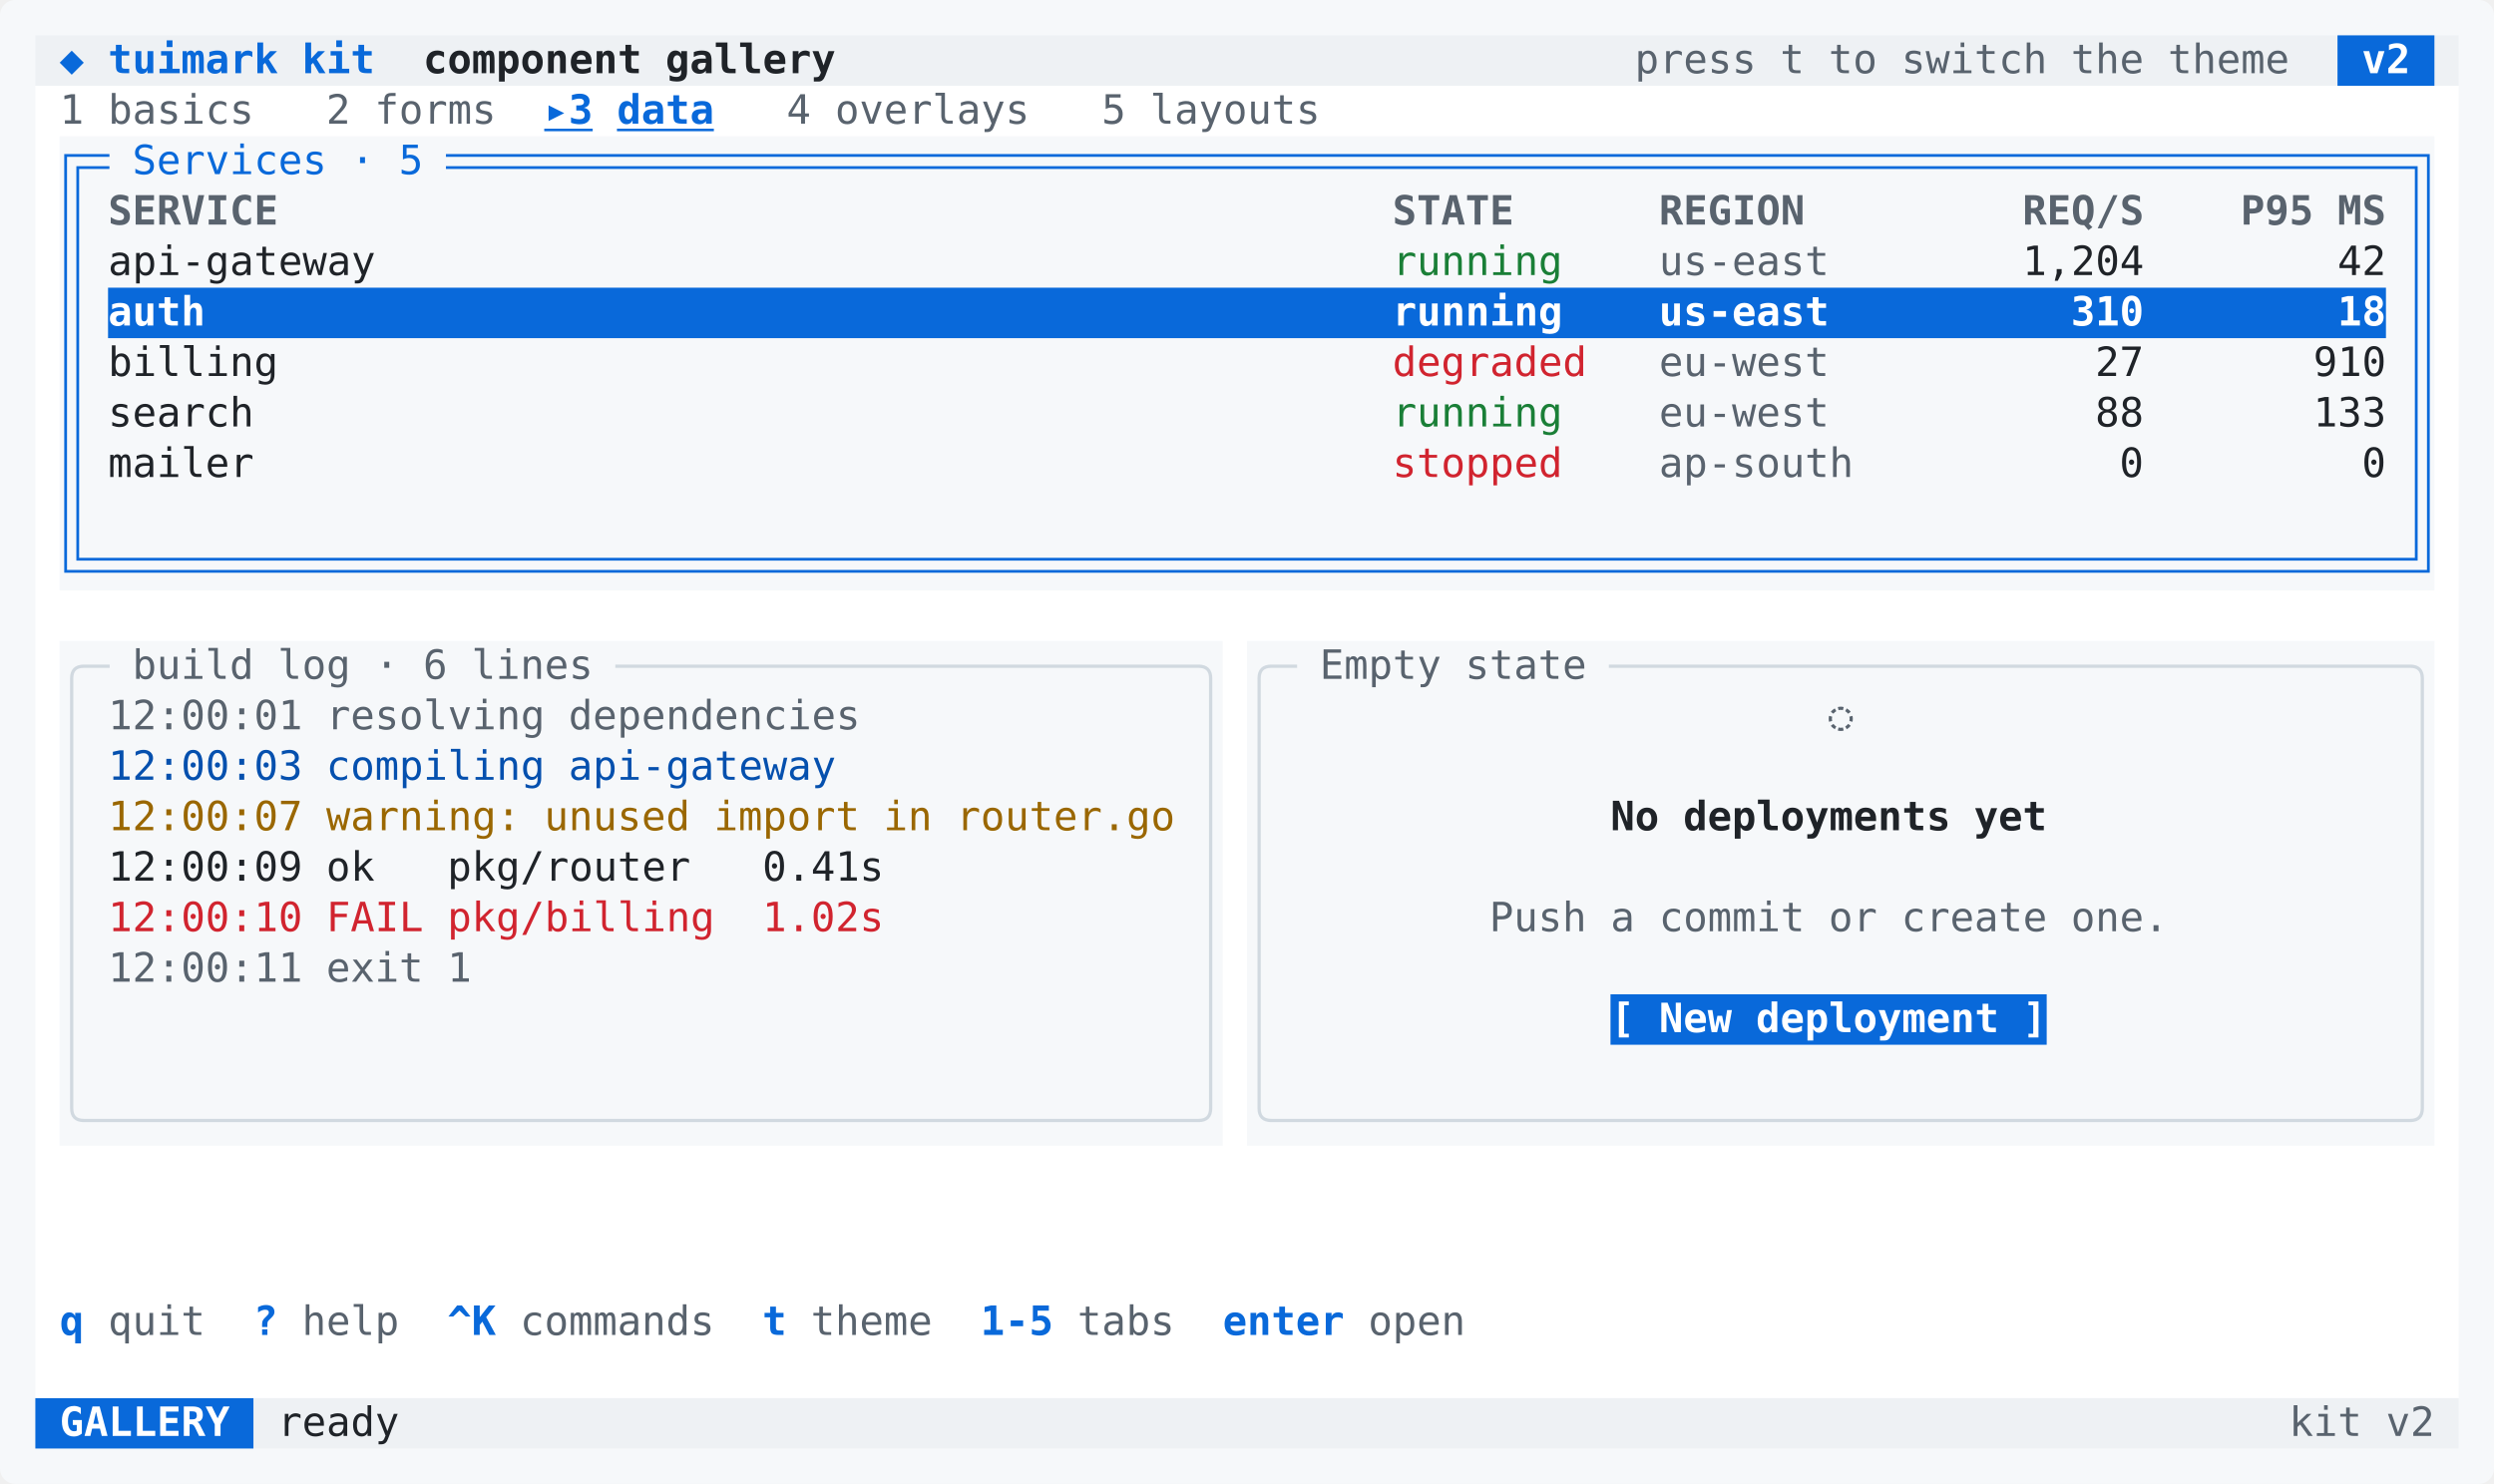
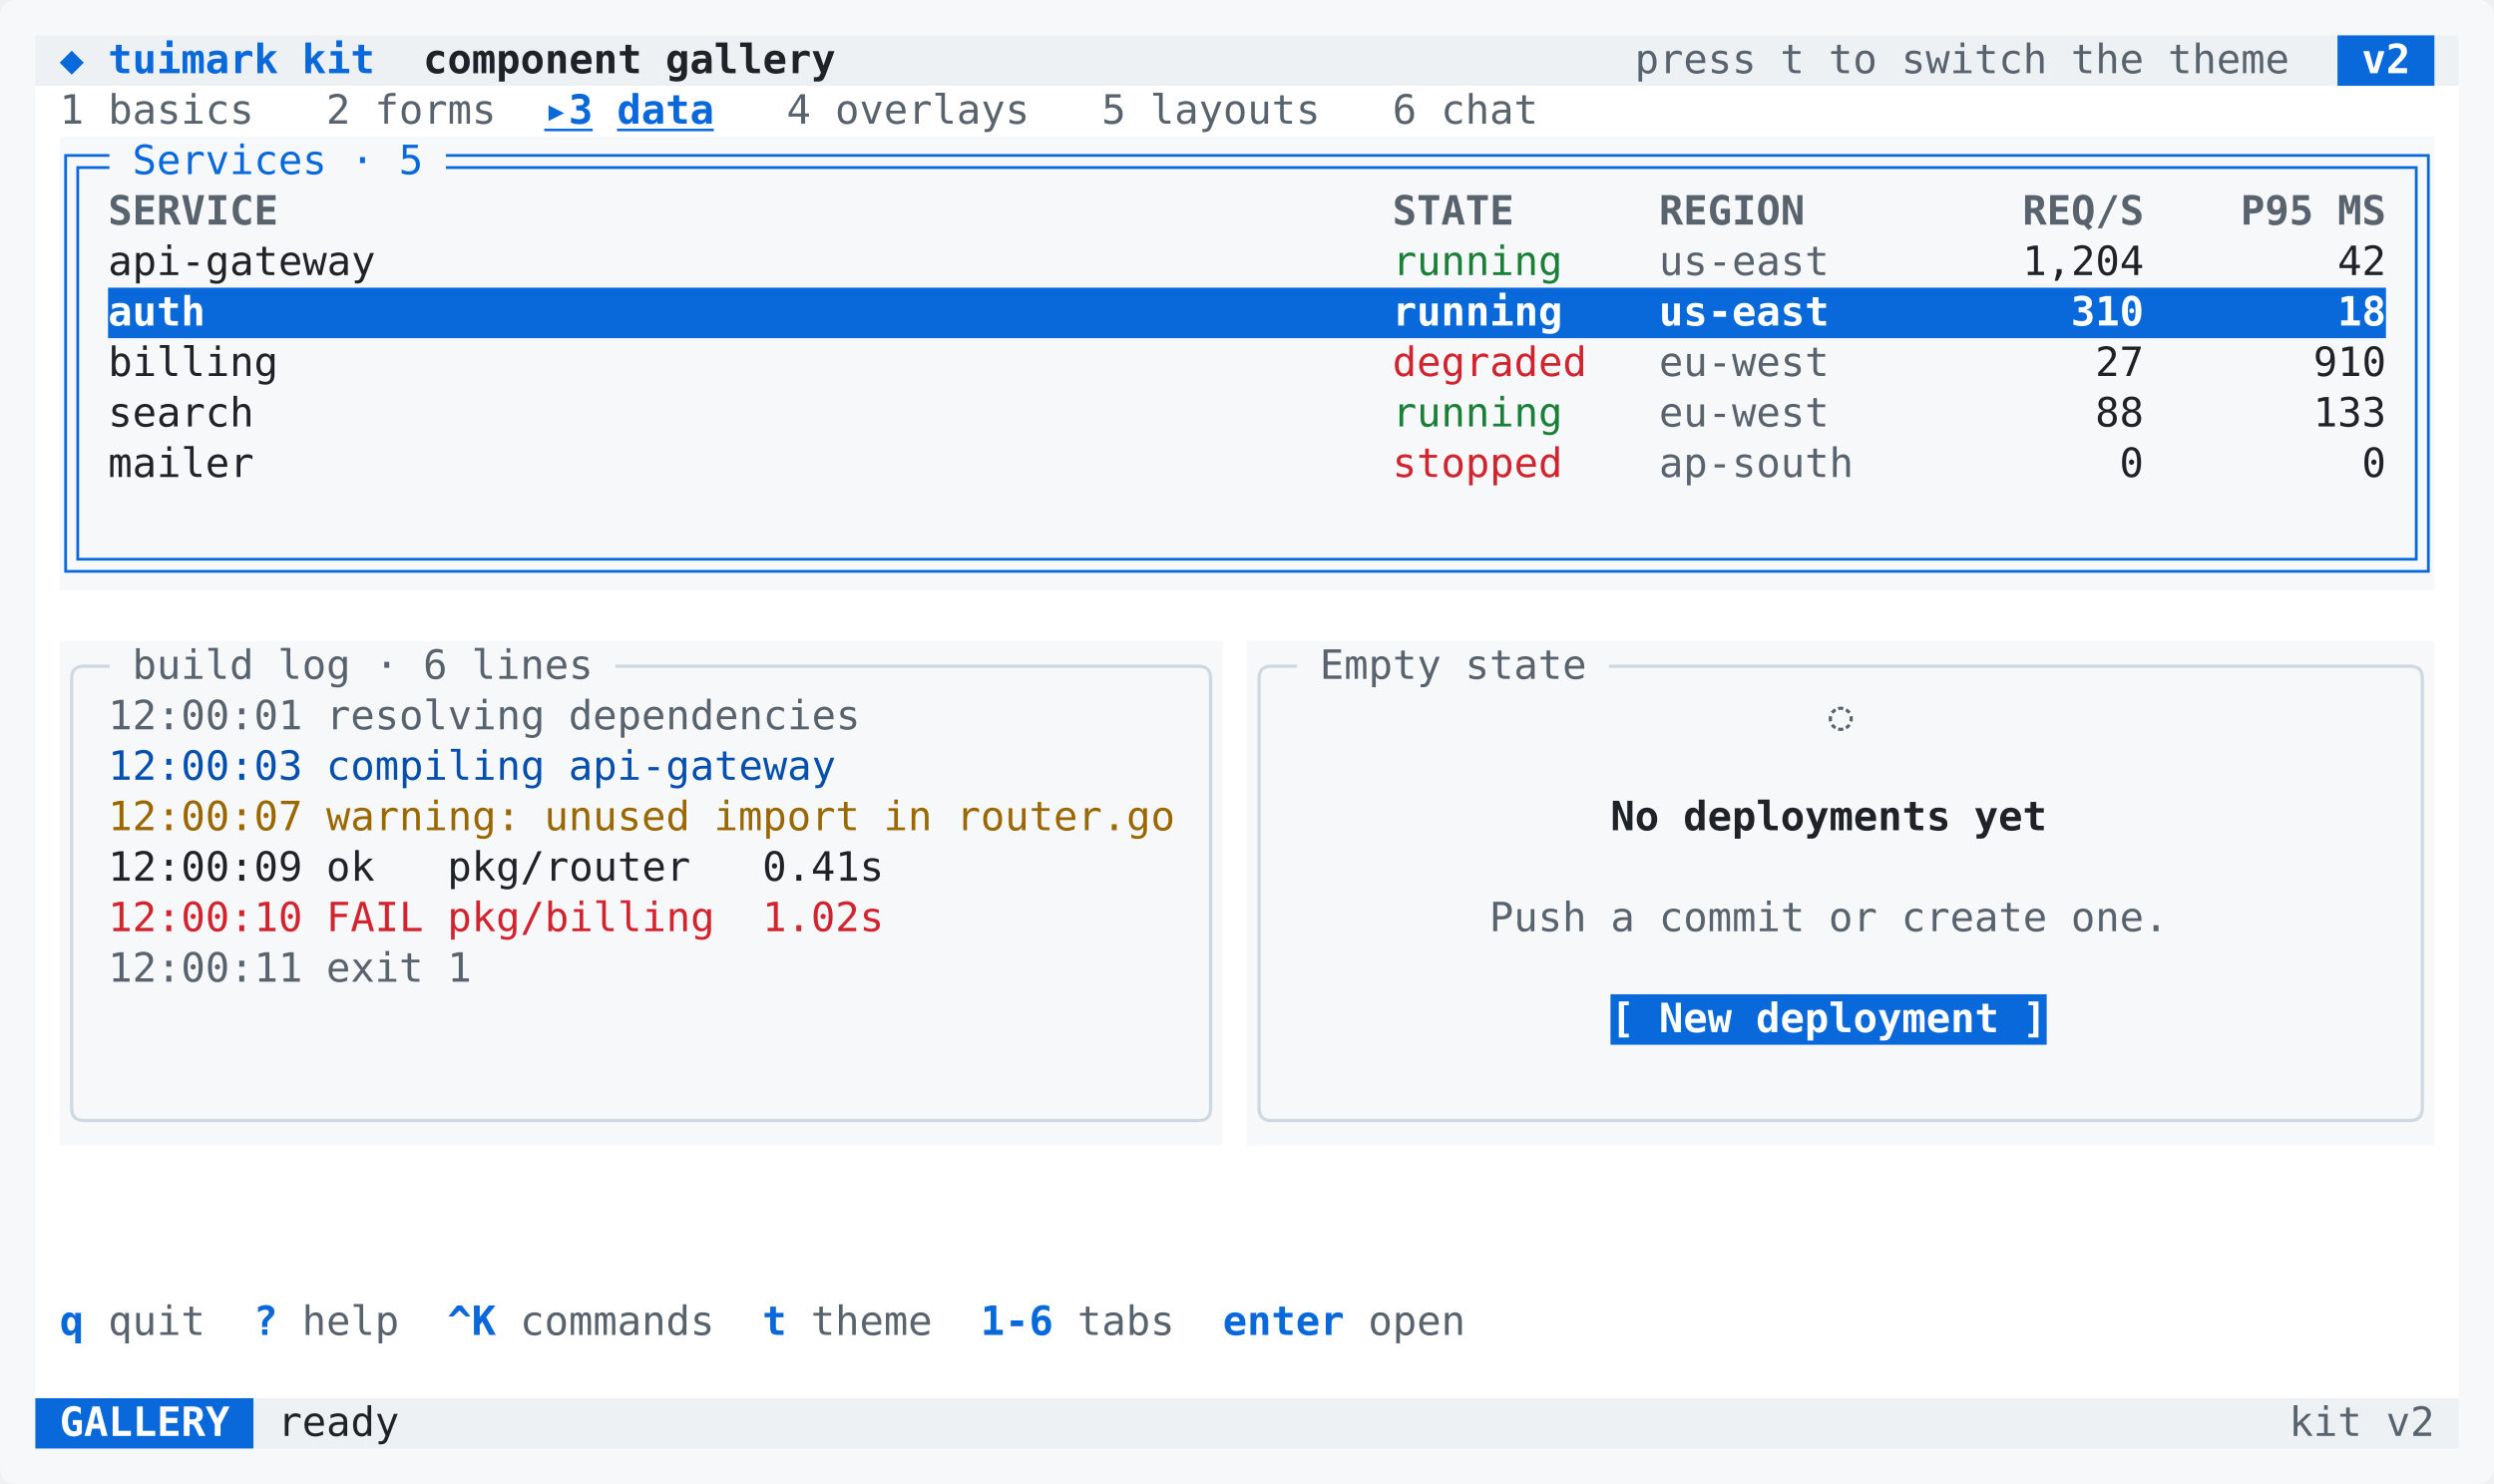
<svg xmlns="http://www.w3.org/2000/svg" width="988" height="588" viewBox="0 0 988 588" role="img" aria-label="kit gallery: the data tab, a focused table with its cursor row as an accent bar and a build log below">
  <rect width="988" height="588" rx="6" fill="#f6f8fa" />
  <path fill="#eef1f4" d="M14 14h912v20h-912zM964.4 14h9.6v20h-9.6zM100.4 554h873.6v20h-873.6z" />
  <path fill="#0969da" d="M926 14h38.4v20h-38.4zM42.8 114h902.4v20h-902.4zM638 394h172.8v20h-172.8zM14 554h86.4v20h-86.4z" />
  <path fill="#ffffff" d="M14 34h960v20h-960zM14 54h9.6v20h-9.6zM964.4 54h9.6v20h-9.6zM14 74h9.6v20h-9.6zM964.4 74h9.6v20h-9.6zM14 94h9.6v20h-9.6zM964.4 94h9.6v20h-9.6zM14 114h9.6v20h-9.6zM964.4 114h9.6v20h-9.6zM14 134h9.6v20h-9.6zM964.4 134h9.6v20h-9.6zM14 154h9.6v20h-9.6zM964.4 154h9.6v20h-9.6zM14 174h9.6v20h-9.6zM964.4 174h9.6v20h-9.6zM14 194h9.6v20h-9.6zM964.4 194h9.6v20h-9.6zM14 214h9.6v20h-9.6zM964.4 214h9.6v20h-9.6zM14 234h960v20h-960zM14 254h9.6v20h-9.6zM484.4 254h9.6v20h-9.6zM964.4 254h9.6v20h-9.6zM14 274h9.6v20h-9.6zM484.4 274h9.6v20h-9.6zM964.4 274h9.6v20h-9.6zM14 294h9.6v20h-9.6zM484.4 294h9.6v20h-9.6zM964.4 294h9.6v20h-9.6zM14 314h9.6v20h-9.6zM484.4 314h9.6v20h-9.6zM964.4 314h9.6v20h-9.6zM14 334h9.6v20h-9.6zM484.4 334h9.6v20h-9.6zM964.4 334h9.6v20h-9.6zM14 354h9.6v20h-9.6zM484.4 354h9.6v20h-9.6zM964.4 354h9.6v20h-9.6zM14 374h9.6v20h-9.6zM484.4 374h9.6v20h-9.6zM964.4 374h9.6v20h-9.6zM14 394h9.6v20h-9.6zM484.4 394h9.6v20h-9.6zM964.4 394h9.6v20h-9.6zM14 414h9.6v20h-9.6zM484.4 414h9.6v20h-9.6zM964.4 414h9.6v20h-9.6zM14 434h9.6v20h-9.6zM484.4 434h9.6v20h-9.6zM964.4 434h9.6v20h-9.6zM14 454h960v20h-960zM14 474h960v20h-960zM14 494h960v20h-960zM14 514h960v20h-960zM14 534h960v20h-960z" />
  <g fill="none" stroke-linecap="square" stroke-linejoin="miter">
    <path stroke="#0969da" stroke-width="1.1" d="M33.2 61.6H26V74M33.2 66.4H30.8V74M33.2 61.6H42.8M33.2 66.4H42.8M177.2 61.6H186.8M177.2 66.4H186.8M186.8 61.6H196.4M186.8 66.4H196.4M196.4 61.6H206M196.4 66.4H206M206 61.6H215.6M206 66.4H215.6M215.6 61.6H225.2M215.6 66.4H225.2M225.2 61.6H234.8M225.2 66.4H234.8M234.8 61.6H244.4M234.8 66.4H244.4M244.4 61.6H254M244.4 66.4H254M254 61.6H263.6M254 66.4H263.6M263.6 61.6H273.2M263.6 66.4H273.2M273.2 61.6H282.8M273.2 66.4H282.8M282.8 61.6H292.4M282.8 66.4H292.4M292.4 61.6H302M292.4 66.4H302M302 61.6H311.6M302 66.4H311.6M311.6 61.6H321.2M311.6 66.4H321.2M321.2 61.6H330.8M321.2 66.4H330.8M330.8 61.6H340.4M330.8 66.4H340.4M340.4 61.6H350M340.4 66.4H350M350 61.6H359.6M350 66.4H359.6M359.6 61.6H369.2M359.6 66.4H369.2M369.2 61.6H378.8M369.2 66.4H378.8M378.8 61.6H388.4M378.8 66.4H388.4M388.4 61.6H398M388.4 66.4H398M398 61.6H407.6M398 66.4H407.6M407.6 61.6H417.2M407.6 66.4H417.2M417.2 61.6H426.8M417.2 66.4H426.8M426.8 61.6H436.4M426.8 66.4H436.4M436.4 61.6H446M436.4 66.4H446M446 61.6H455.6M446 66.4H455.6M455.6 61.6H465.2M455.6 66.4H465.2M465.2 61.6H474.8M465.2 66.4H474.8M474.8 61.6H484.4M474.8 66.4H484.4M484.4 61.6H494M484.4 66.4H494M494 61.6H503.6M494 66.4H503.6M503.6 61.6H513.2M503.6 66.4H513.2M513.2 61.6H522.8M513.2 66.4H522.8M522.8 61.6H532.4M522.8 66.4H532.4M532.4 61.6H542M532.4 66.4H542M542 61.6H551.6M542 66.4H551.6M551.6 61.6H561.2M551.6 66.4H561.2M561.2 61.6H570.8M561.2 66.4H570.8M570.8 61.6H580.4M570.8 66.4H580.4M580.4 61.6H590M580.4 66.4H590M590 61.6H599.6M590 66.4H599.6M599.6 61.6H609.2M599.6 66.4H609.2M609.2 61.6H618.8M609.2 66.4H618.8M618.8 61.6H628.4M618.8 66.4H628.4M628.4 61.6H638M628.4 66.4H638M638 61.6H647.6M638 66.4H647.6M647.6 61.6H657.2M647.6 66.4H657.2M657.2 61.6H666.8M657.2 66.4H666.8M666.8 61.6H676.4M666.8 66.4H676.4M676.4 61.6H686M676.4 66.4H686M686 61.6H695.6M686 66.4H695.6M695.6 61.6H705.2M695.6 66.4H705.2M705.2 61.6H714.8M705.2 66.4H714.8M714.8 61.6H724.4M714.8 66.4H724.4M724.4 61.6H734M724.4 66.4H734M734 61.6H743.6M734 66.4H743.6M743.6 61.6H753.2M743.6 66.4H753.2M753.2 61.6H762.8M753.2 66.4H762.8M762.8 61.6H772.4M762.8 66.4H772.4M772.4 61.6H782M772.4 66.4H782M782 61.6H791.6M782 66.4H791.6M791.6 61.6H801.2M791.6 66.4H801.2M801.2 61.6H810.8M801.2 66.4H810.8M810.8 61.6H820.4M810.8 66.4H820.4M820.4 61.6H830M820.4 66.4H830M830 61.6H839.6M830 66.4H839.6M839.6 61.6H849.2M839.6 66.4H849.2M849.2 61.6H858.8M849.2 66.4H858.8M858.8 61.6H868.4M858.8 66.4H868.4M868.4 61.6H878M868.4 66.4H878M878 61.6H887.6M878 66.4H887.6M887.6 61.6H897.2M887.6 66.4H897.2M897.2 61.6H906.8M897.2 66.4H906.8M906.8 61.6H916.4M906.8 66.4H916.4M916.4 61.6H926M916.4 66.4H926M926 61.6H935.6M926 66.4H935.6M935.6 61.6H945.2M935.6 66.4H945.2M945.2 61.6H954.8M945.2 66.4H954.8M954.8 61.6H962V74M954.8 66.4H957.2V74M26 74V94M30.8 74V94M957.2 74V94M962 74V94M26 94V114M30.8 94V114M957.2 94V114M962 94V114M26 114V134M30.8 114V134M957.2 114V134M962 114V134M26 134V154M30.8 134V154M957.2 134V154M962 134V154M26 154V174M30.8 154V174M957.2 154V174M962 154V174M26 174V194M30.8 174V194M957.2 174V194M962 174V194M26 194V214M30.8 194V214M957.2 194V214M962 194V214M33.2 226.4H26V214M33.2 221.6H30.8V214M33.2 221.6H42.8M33.2 226.4H42.8M42.8 221.6H52.4M42.8 226.4H52.4M52.4 221.6H62M52.4 226.4H62M62 221.6H71.6M62 226.4H71.6M71.6 221.6H81.2M71.6 226.4H81.2M81.2 221.6H90.8M81.2 226.4H90.8M90.8 221.6H100.4M90.8 226.4H100.4M100.4 221.6H110M100.4 226.4H110M110 221.6H119.6M110 226.4H119.6M119.6 221.6H129.2M119.6 226.4H129.2M129.2 221.6H138.8M129.2 226.4H138.8M138.8 221.6H148.4M138.8 226.4H148.4M148.4 221.6H158M148.4 226.4H158M158 221.6H167.6M158 226.4H167.6M167.6 221.6H177.2M167.6 226.4H177.2M177.2 221.6H186.8M177.2 226.4H186.8M186.8 221.6H196.4M186.8 226.4H196.4M196.4 221.6H206M196.4 226.4H206M206 221.6H215.6M206 226.4H215.6M215.6 221.6H225.2M215.6 226.4H225.2M225.2 221.6H234.8M225.2 226.4H234.8M234.8 221.6H244.4M234.8 226.4H244.4M244.4 221.6H254M244.4 226.4H254M254 221.6H263.6M254 226.4H263.6M263.6 221.6H273.2M263.6 226.4H273.2M273.2 221.6H282.8M273.2 226.4H282.8M282.8 221.6H292.4M282.8 226.4H292.4M292.4 221.6H302M292.4 226.4H302M302 221.6H311.6M302 226.4H311.6M311.6 221.6H321.2M311.6 226.4H321.2M321.2 221.6H330.8M321.2 226.4H330.8M330.8 221.6H340.4M330.8 226.4H340.4M340.4 221.6H350M340.4 226.4H350M350 221.6H359.6M350 226.4H359.6M359.6 221.6H369.2M359.6 226.4H369.2M369.2 221.6H378.8M369.2 226.4H378.8M378.8 221.6H388.4M378.8 226.4H388.4M388.4 221.6H398M388.4 226.4H398M398 221.6H407.6M398 226.4H407.6M407.6 221.6H417.2M407.6 226.4H417.2M417.2 221.6H426.8M417.2 226.4H426.8M426.8 221.6H436.4M426.8 226.4H436.4M436.4 221.6H446M436.4 226.4H446M446 221.6H455.6M446 226.4H455.6M455.6 221.6H465.2M455.6 226.4H465.2M465.2 221.6H474.8M465.2 226.4H474.8M474.8 221.6H484.4M474.8 226.4H484.4M484.4 221.6H494M484.4 226.4H494M494 221.6H503.6M494 226.4H503.6M503.6 221.6H513.2M503.6 226.4H513.2M513.2 221.6H522.8M513.2 226.4H522.8M522.8 221.6H532.4M522.8 226.4H532.4M532.4 221.6H542M532.4 226.4H542M542 221.6H551.6M542 226.4H551.6M551.6 221.6H561.2M551.6 226.4H561.2M561.2 221.6H570.8M561.2 226.4H570.8M570.8 221.6H580.4M570.8 226.4H580.4M580.4 221.6H590M580.4 226.4H590M590 221.6H599.6M590 226.4H599.6M599.6 221.6H609.2M599.6 226.4H609.2M609.2 221.6H618.8M609.2 226.4H618.8M618.8 221.6H628.4M618.8 226.4H628.4M628.4 221.6H638M628.4 226.4H638M638 221.6H647.6M638 226.4H647.6M647.6 221.6H657.2M647.6 226.4H657.2M657.2 221.6H666.8M657.2 226.4H666.8M666.8 221.6H676.4M666.8 226.4H676.4M676.4 221.6H686M676.4 226.4H686M686 221.6H695.6M686 226.4H695.6M695.6 221.6H705.2M695.6 226.4H705.2M705.2 221.6H714.8M705.2 226.4H714.8M714.8 221.6H724.4M714.8 226.4H724.4M724.4 221.6H734M724.4 226.4H734M734 221.6H743.6M734 226.4H743.6M743.6 221.6H753.2M743.6 226.4H753.2M753.2 221.6H762.8M753.2 226.4H762.8M762.8 221.6H772.4M762.8 226.4H772.4M772.4 221.6H782M772.4 226.4H782M782 221.6H791.6M782 226.4H791.6M791.6 221.6H801.2M791.6 226.4H801.2M801.2 221.6H810.8M801.2 226.4H810.8M810.8 221.6H820.4M810.8 226.4H820.4M820.4 221.6H830M820.4 226.4H830M830 221.6H839.6M830 226.4H839.6M839.6 221.6H849.2M839.6 226.4H849.2M849.2 221.6H858.8M849.2 226.4H858.8M858.8 221.6H868.4M858.8 226.4H868.4M868.4 221.6H878M868.4 226.4H878M878 221.6H887.6M878 226.4H887.6M887.6 221.6H897.2M887.6 226.4H897.2M897.2 221.6H906.8M897.2 226.4H906.8M906.8 221.6H916.4M906.8 226.4H916.4M916.4 221.6H926M916.4 226.4H926M926 221.6H935.6M926 226.4H935.6M935.6 221.6H945.2M935.6 226.4H945.2M945.2 221.6H954.8M945.2 226.4H954.8M954.8 226.4H962V214M954.8 221.6H957.2V214" />
    <path stroke="#d1d9e0" stroke-width="1.3" d="M33.2 264H33.2Q28.4 264 28.4 268.8V274M33.2 264H42.8M244.4 264H254M254 264H263.6M263.6 264H273.2M273.2 264H282.8M282.8 264H292.4M292.4 264H302M302 264H311.6M311.6 264H321.2M321.2 264H330.8M330.8 264H340.4M340.4 264H350M350 264H359.6M359.6 264H369.2M369.2 264H378.8M378.8 264H388.4M388.4 264H398M398 264H407.6M407.6 264H417.2M417.2 264H426.8M426.8 264H436.4M436.4 264H446M446 264H455.6M455.6 264H465.2M465.2 264H474.8M474.8 264H474.8Q479.6 264 479.6 268.8V274M503.6 264H503.6Q498.8 264 498.8 268.8V274M503.6 264H513.2M638 264H647.6M647.6 264H657.2M657.2 264H666.8M666.8 264H676.4M676.4 264H686M686 264H695.6M695.6 264H705.2M705.2 264H714.8M714.8 264H724.4M724.4 264H734M734 264H743.6M743.6 264H753.2M753.2 264H762.8M762.8 264H772.4M772.4 264H782M782 264H791.6M791.6 264H801.2M801.2 264H810.8M810.8 264H820.4M820.4 264H830M830 264H839.6M839.6 264H849.2M849.2 264H858.8M858.8 264H868.4M868.4 264H878M878 264H887.6M887.6 264H897.2M897.2 264H906.8M906.8 264H916.4M916.4 264H926M926 264H935.6M935.6 264H945.2M945.2 264H954.8M954.8 264H954.8Q959.6 264 959.6 268.8V274M28.4 274V294M479.6 274V294M498.8 274V294M959.6 274V294M28.4 294V314M479.6 294V314M498.8 294V314M959.6 294V314M28.4 314V334M479.6 314V334M498.8 314V334M959.6 314V334M28.4 334V354M479.6 334V354M498.8 334V354M959.6 334V354M28.4 354V374M479.6 354V374M498.8 354V374M959.6 354V374M28.4 374V394M479.6 374V394M498.8 374V394M959.6 374V394M28.4 394V414M479.6 394V414M498.8 394V414M959.6 394V414M28.4 414V434M479.6 414V434M498.8 414V434M959.6 414V434M33.2 444H33.2Q28.4 444 28.4 439.2V434M33.2 444H42.8M42.8 444H52.4M52.4 444H62M62 444H71.6M71.6 444H81.2M81.2 444H90.8M90.8 444H100.4M100.4 444H110M110 444H119.6M119.6 444H129.2M129.2 444H138.8M138.8 444H148.4M148.4 444H158M158 444H167.6M167.6 444H177.2M177.2 444H186.8M186.8 444H196.4M196.4 444H206M206 444H215.6M215.6 444H225.2M225.2 444H234.8M234.8 444H244.4M244.4 444H254M254 444H263.6M263.6 444H273.2M273.2 444H282.8M282.8 444H292.4M292.4 444H302M302 444H311.6M311.6 444H321.2M321.2 444H330.8M330.8 444H340.4M340.4 444H350M350 444H359.6M359.6 444H369.2M369.2 444H378.8M378.8 444H388.4M388.4 444H398M398 444H407.6M407.6 444H417.2M417.2 444H426.8M426.8 444H436.4M436.4 444H446M446 444H455.6M455.6 444H465.2M465.2 444H474.8M474.8 444H474.8Q479.6 444 479.6 439.2V434M503.6 444H503.6Q498.8 444 498.8 439.2V434M503.6 444H513.2M513.2 444H522.8M522.8 444H532.4M532.4 444H542M542 444H551.6M551.6 444H561.2M561.2 444H570.8M570.8 444H580.4M580.4 444H590M590 444H599.6M599.6 444H609.2M609.2 444H618.8M618.8 444H628.4M628.4 444H638M638 444H647.6M647.6 444H657.2M657.2 444H666.8M666.8 444H676.4M676.4 444H686M686 444H695.6M695.6 444H705.2M705.2 444H714.8M714.8 444H724.4M724.4 444H734M734 444H743.6M743.6 444H753.2M753.2 444H762.8M762.8 444H772.4M772.4 444H782M782 444H791.6M791.6 444H801.2M801.2 444H810.8M810.8 444H820.4M820.4 444H830M830 444H839.6M839.6 444H849.2M849.2 444H858.8M858.8 444H868.4M868.4 444H878M878 444H887.6M887.6 444H897.2M897.2 444H906.8M906.8 444H916.4M916.4 444H926M926 444H935.6M935.6 444H945.2M945.2 444H954.8M954.8 444H954.8Q959.6 444 959.6 439.2V434" />
  </g>
  <g font-family="'JetBrains Mono','SF Mono',SFMono-Regular,Menlo,Consolas,'DejaVu Sans Mono','Noto Sans Mono',monospace" font-size="16" xml:space="preserve">
    <text x="23.6" y="29" textLength="9.6" lengthAdjust="spacing" fill="#0969da" font-weight="700">◆</text>
    <text x="42.8" y="29" textLength="67.2" lengthAdjust="spacing" fill="#0969da" font-weight="700">tuimark</text>
    <text x="119.6" y="29" textLength="28.8" lengthAdjust="spacing" fill="#0969da" font-weight="700">kit</text>
    <text x="167.6" y="29" textLength="86.4" lengthAdjust="spacing" fill="#1f2328" font-weight="700">component</text>
    <text x="263.6" y="29" textLength="67.2" lengthAdjust="spacing" fill="#1f2328" font-weight="700">gallery</text>
    <text x="647.6" y="29" textLength="48" lengthAdjust="spacing" fill="#59636e">press</text>
    <text x="705.2" y="29" textLength="9.6" lengthAdjust="spacing" fill="#59636e">t</text>
    <text x="724.4" y="29" textLength="19.2" lengthAdjust="spacing" fill="#59636e">to</text>
    <text x="753.2" y="29" textLength="57.6" lengthAdjust="spacing" fill="#59636e">switch</text>
    <text x="820.4" y="29" textLength="28.8" lengthAdjust="spacing" fill="#59636e">the</text>
    <text x="858.8" y="29" textLength="48" lengthAdjust="spacing" fill="#59636e">theme</text>
    <text x="935.6" y="29" textLength="19.2" lengthAdjust="spacing" fill="#ffffff" font-weight="700">v2</text>
    <text x="23.6" y="49" textLength="9.6" lengthAdjust="spacing" fill="#59636e">1</text>
    <text x="42.8" y="49" textLength="57.6" lengthAdjust="spacing" fill="#59636e">basics</text>
    <text x="129.2" y="49" textLength="9.6" lengthAdjust="spacing" fill="#59636e">2</text>
    <text x="148.4" y="49" textLength="48" lengthAdjust="spacing" fill="#59636e">forms</text>
    <text x="215.6" y="49" textLength="19.2" lengthAdjust="spacing" fill="#0969da" font-weight="700">▸3</text>
    <rect x="215.6" y="51" width="19.2" height="1" fill="#0969da" />
    <text x="244.4" y="49" textLength="38.4" lengthAdjust="spacing" fill="#0969da" font-weight="700">data</text>
    <rect x="244.4" y="51" width="38.4" height="1" fill="#0969da" />
    <text x="311.6" y="49" textLength="9.6" lengthAdjust="spacing" fill="#59636e">4</text>
    <text x="330.8" y="49" textLength="76.8" lengthAdjust="spacing" fill="#59636e">overlays</text>
    <text x="436.4" y="49" textLength="9.6" lengthAdjust="spacing" fill="#59636e">5</text>
    <text x="455.6" y="49" textLength="67.2" lengthAdjust="spacing" fill="#59636e">layouts</text>
+     <text x="551.6" y="49" textLength="9.6" lengthAdjust="spacing" fill="#59636e">6</text>
+     <text x="570.8" y="49" textLength="38.4" lengthAdjust="spacing" fill="#59636e">chat</text>
    <text x="52.4" y="69" textLength="76.8" lengthAdjust="spacing" fill="#0969da">Services</text>
    <text x="138.8" y="69" textLength="9.6" lengthAdjust="spacing" fill="#0969da">·</text>
    <text x="158" y="69" textLength="9.6" lengthAdjust="spacing" fill="#0969da">5</text>
    <text x="42.8" y="89" textLength="67.2" lengthAdjust="spacing" fill="#59636e" font-weight="700">SERVICE</text>
    <text x="551.6" y="89" textLength="48" lengthAdjust="spacing" fill="#59636e" font-weight="700">STATE</text>
    <text x="657.2" y="89" textLength="57.6" lengthAdjust="spacing" fill="#59636e" font-weight="700">REGION</text>
    <text x="801.2" y="89" textLength="48" lengthAdjust="spacing" fill="#59636e" font-weight="700">REQ/S</text>
    <text x="887.6" y="89" textLength="28.8" lengthAdjust="spacing" fill="#59636e" font-weight="700">P95</text>
    <text x="926" y="89" textLength="19.2" lengthAdjust="spacing" fill="#59636e" font-weight="700">MS</text>
    <text x="42.8" y="109" textLength="105.6" lengthAdjust="spacing" fill="#1f2328">api-gateway</text>
    <text x="551.6" y="109" textLength="67.2" lengthAdjust="spacing" fill="#1a7f37">running</text>
    <text x="657.2" y="109" textLength="67.2" lengthAdjust="spacing" fill="#59636e">us-east</text>
    <text x="801.2" y="109" textLength="48" lengthAdjust="spacing" fill="#1f2328">1,204</text>
    <text x="926" y="109" textLength="19.2" lengthAdjust="spacing" fill="#1f2328">42</text>
    <text x="42.8" y="129" textLength="38.4" lengthAdjust="spacing" fill="#ffffff" font-weight="700">auth</text>
    <text x="551.6" y="129" textLength="67.2" lengthAdjust="spacing" fill="#ffffff" font-weight="700">running</text>
    <text x="657.2" y="129" textLength="67.2" lengthAdjust="spacing" fill="#ffffff" font-weight="700">us-east</text>
    <text x="820.4" y="129" textLength="28.8" lengthAdjust="spacing" fill="#ffffff" font-weight="700">310</text>
    <text x="926" y="129" textLength="19.2" lengthAdjust="spacing" fill="#ffffff" font-weight="700">18</text>
    <text x="42.8" y="149" textLength="67.2" lengthAdjust="spacing" fill="#1f2328">billing</text>
    <text x="551.6" y="149" textLength="76.8" lengthAdjust="spacing" fill="#d1242f">degraded</text>
    <text x="657.2" y="149" textLength="67.2" lengthAdjust="spacing" fill="#59636e">eu-west</text>
    <text x="830" y="149" textLength="19.2" lengthAdjust="spacing" fill="#1f2328">27</text>
    <text x="916.4" y="149" textLength="28.8" lengthAdjust="spacing" fill="#1f2328">910</text>
    <text x="42.8" y="169" textLength="57.6" lengthAdjust="spacing" fill="#1f2328">search</text>
    <text x="551.6" y="169" textLength="67.2" lengthAdjust="spacing" fill="#1a7f37">running</text>
    <text x="657.2" y="169" textLength="67.2" lengthAdjust="spacing" fill="#59636e">eu-west</text>
    <text x="830" y="169" textLength="19.2" lengthAdjust="spacing" fill="#1f2328">88</text>
    <text x="916.4" y="169" textLength="28.8" lengthAdjust="spacing" fill="#1f2328">133</text>
    <text x="42.8" y="189" textLength="57.6" lengthAdjust="spacing" fill="#1f2328">mailer</text>
    <text x="551.6" y="189" textLength="67.2" lengthAdjust="spacing" fill="#d1242f">stopped</text>
    <text x="657.2" y="189" textLength="76.8" lengthAdjust="spacing" fill="#59636e">ap-south</text>
    <text x="839.6" y="189" textLength="9.6" lengthAdjust="spacing" fill="#1f2328">0</text>
    <text x="935.6" y="189" textLength="9.6" lengthAdjust="spacing" fill="#1f2328">0</text>
    <text x="52.4" y="269" textLength="48" lengthAdjust="spacing" fill="#59636e">build</text>
    <text x="110" y="269" textLength="28.8" lengthAdjust="spacing" fill="#59636e">log</text>
    <text x="148.4" y="269" textLength="9.6" lengthAdjust="spacing" fill="#59636e">·</text>
    <text x="167.6" y="269" textLength="9.6" lengthAdjust="spacing" fill="#59636e">6</text>
    <text x="186.8" y="269" textLength="48" lengthAdjust="spacing" fill="#59636e">lines</text>
    <text x="522.8" y="269" textLength="48" lengthAdjust="spacing" fill="#59636e">Empty</text>
    <text x="580.4" y="269" textLength="48" lengthAdjust="spacing" fill="#59636e">state</text>
    <text x="42.8" y="289" textLength="76.8" lengthAdjust="spacing" fill="#59636e">12:00:01</text>
    <text x="129.2" y="289" textLength="86.4" lengthAdjust="spacing" fill="#59636e">resolving</text>
    <text x="225.2" y="289" textLength="115.2" lengthAdjust="spacing" fill="#59636e">dependencies</text>
    <text x="724.4" y="289" textLength="9.6" lengthAdjust="spacing" fill="#59636e" font-weight="700">◌</text>
    <text x="42.8" y="309" textLength="76.8" lengthAdjust="spacing" fill="#0550ae">12:00:03</text>
    <text x="129.2" y="309" textLength="86.4" lengthAdjust="spacing" fill="#0550ae">compiling</text>
    <text x="225.2" y="309" textLength="105.6" lengthAdjust="spacing" fill="#0550ae">api-gateway</text>
    <text x="42.8" y="329" textLength="76.8" lengthAdjust="spacing" fill="#9a6700">12:00:07</text>
    <text x="129.2" y="329" textLength="76.8" lengthAdjust="spacing" fill="#9a6700">warning:</text>
    <text x="215.6" y="329" textLength="57.6" lengthAdjust="spacing" fill="#9a6700">unused</text>
    <text x="282.8" y="329" textLength="57.6" lengthAdjust="spacing" fill="#9a6700">import</text>
    <text x="350" y="329" textLength="19.2" lengthAdjust="spacing" fill="#9a6700">in</text>
    <text x="378.8" y="329" textLength="86.4" lengthAdjust="spacing" fill="#9a6700">router.go</text>
    <text x="638" y="329" textLength="19.2" lengthAdjust="spacing" fill="#1f2328" font-weight="700">No</text>
    <text x="666.8" y="329" textLength="105.6" lengthAdjust="spacing" fill="#1f2328" font-weight="700">deployments</text>
    <text x="782" y="329" textLength="28.8" lengthAdjust="spacing" fill="#1f2328" font-weight="700">yet</text>
    <text x="42.8" y="349" textLength="76.8" lengthAdjust="spacing" fill="#1f2328">12:00:09</text>
    <text x="129.2" y="349" textLength="19.2" lengthAdjust="spacing" fill="#1f2328">ok</text>
    <text x="177.2" y="349" textLength="96" lengthAdjust="spacing" fill="#1f2328">pkg/router</text>
    <text x="302" y="349" textLength="48" lengthAdjust="spacing" fill="#1f2328">0.41s</text>
    <text x="42.8" y="369" textLength="76.8" lengthAdjust="spacing" fill="#d1242f">12:00:10</text>
    <text x="129.2" y="369" textLength="38.4" lengthAdjust="spacing" fill="#d1242f">FAIL</text>
    <text x="177.2" y="369" textLength="105.6" lengthAdjust="spacing" fill="#d1242f">pkg/billing</text>
    <text x="302" y="369" textLength="48" lengthAdjust="spacing" fill="#d1242f">1.02s</text>
    <text x="590" y="369" textLength="38.4" lengthAdjust="spacing" fill="#59636e">Push</text>
    <text x="638" y="369" textLength="9.6" lengthAdjust="spacing" fill="#59636e">a</text>
    <text x="657.2" y="369" textLength="57.6" lengthAdjust="spacing" fill="#59636e">commit</text>
    <text x="724.4" y="369" textLength="19.2" lengthAdjust="spacing" fill="#59636e">or</text>
    <text x="753.2" y="369" textLength="57.6" lengthAdjust="spacing" fill="#59636e">create</text>
    <text x="820.4" y="369" textLength="38.4" lengthAdjust="spacing" fill="#59636e">one.</text>
    <text x="42.8" y="389" textLength="76.8" lengthAdjust="spacing" fill="#59636e">12:00:11</text>
    <text x="129.2" y="389" textLength="38.4" lengthAdjust="spacing" fill="#59636e">exit</text>
    <text x="177.2" y="389" textLength="9.6" lengthAdjust="spacing" fill="#59636e">1</text>
    <text x="638" y="409" textLength="9.6" lengthAdjust="spacing" fill="#ffffff" font-weight="700">[</text>
    <text x="657.2" y="409" textLength="28.8" lengthAdjust="spacing" fill="#ffffff" font-weight="700">New</text>
    <text x="695.6" y="409" textLength="96" lengthAdjust="spacing" fill="#ffffff" font-weight="700">deployment</text>
    <text x="801.2" y="409" textLength="9.6" lengthAdjust="spacing" fill="#ffffff" font-weight="700">]</text>
    <text x="23.6" y="529" textLength="9.6" lengthAdjust="spacing" fill="#0969da" font-weight="700">q</text>
    <text x="42.8" y="529" textLength="38.4" lengthAdjust="spacing" fill="#59636e">quit</text>
    <text x="100.4" y="529" textLength="9.6" lengthAdjust="spacing" fill="#0969da" font-weight="700">?</text>
    <text x="119.6" y="529" textLength="38.4" lengthAdjust="spacing" fill="#59636e">help</text>
    <text x="177.2" y="529" textLength="19.2" lengthAdjust="spacing" fill="#0969da" font-weight="700">^K</text>
    <text x="206" y="529" textLength="76.8" lengthAdjust="spacing" fill="#59636e">commands</text>
    <text x="302" y="529" textLength="9.6" lengthAdjust="spacing" fill="#0969da" font-weight="700">t</text>
    <text x="321.2" y="529" textLength="48" lengthAdjust="spacing" fill="#59636e">theme</text>
-     <text x="388.4" y="529" textLength="28.8" lengthAdjust="spacing" fill="#0969da" font-weight="700">1-5</text>
+     <text x="388.4" y="529" textLength="28.8" lengthAdjust="spacing" fill="#0969da" font-weight="700">1-6</text>
    <text x="426.8" y="529" textLength="38.4" lengthAdjust="spacing" fill="#59636e">tabs</text>
    <text x="484.4" y="529" textLength="48" lengthAdjust="spacing" fill="#0969da" font-weight="700">enter</text>
    <text x="542" y="529" textLength="38.4" lengthAdjust="spacing" fill="#59636e">open</text>
    <text x="23.6" y="569" textLength="67.2" lengthAdjust="spacing" fill="#ffffff" font-weight="700">GALLERY</text>
    <text x="110" y="569" textLength="48" lengthAdjust="spacing" fill="#1f2328">ready</text>
    <text x="906.8" y="569" textLength="28.8" lengthAdjust="spacing" fill="#59636e">kit</text>
    <text x="945.2" y="569" textLength="19.2" lengthAdjust="spacing" fill="#59636e">v2</text>
  </g>
</svg>
